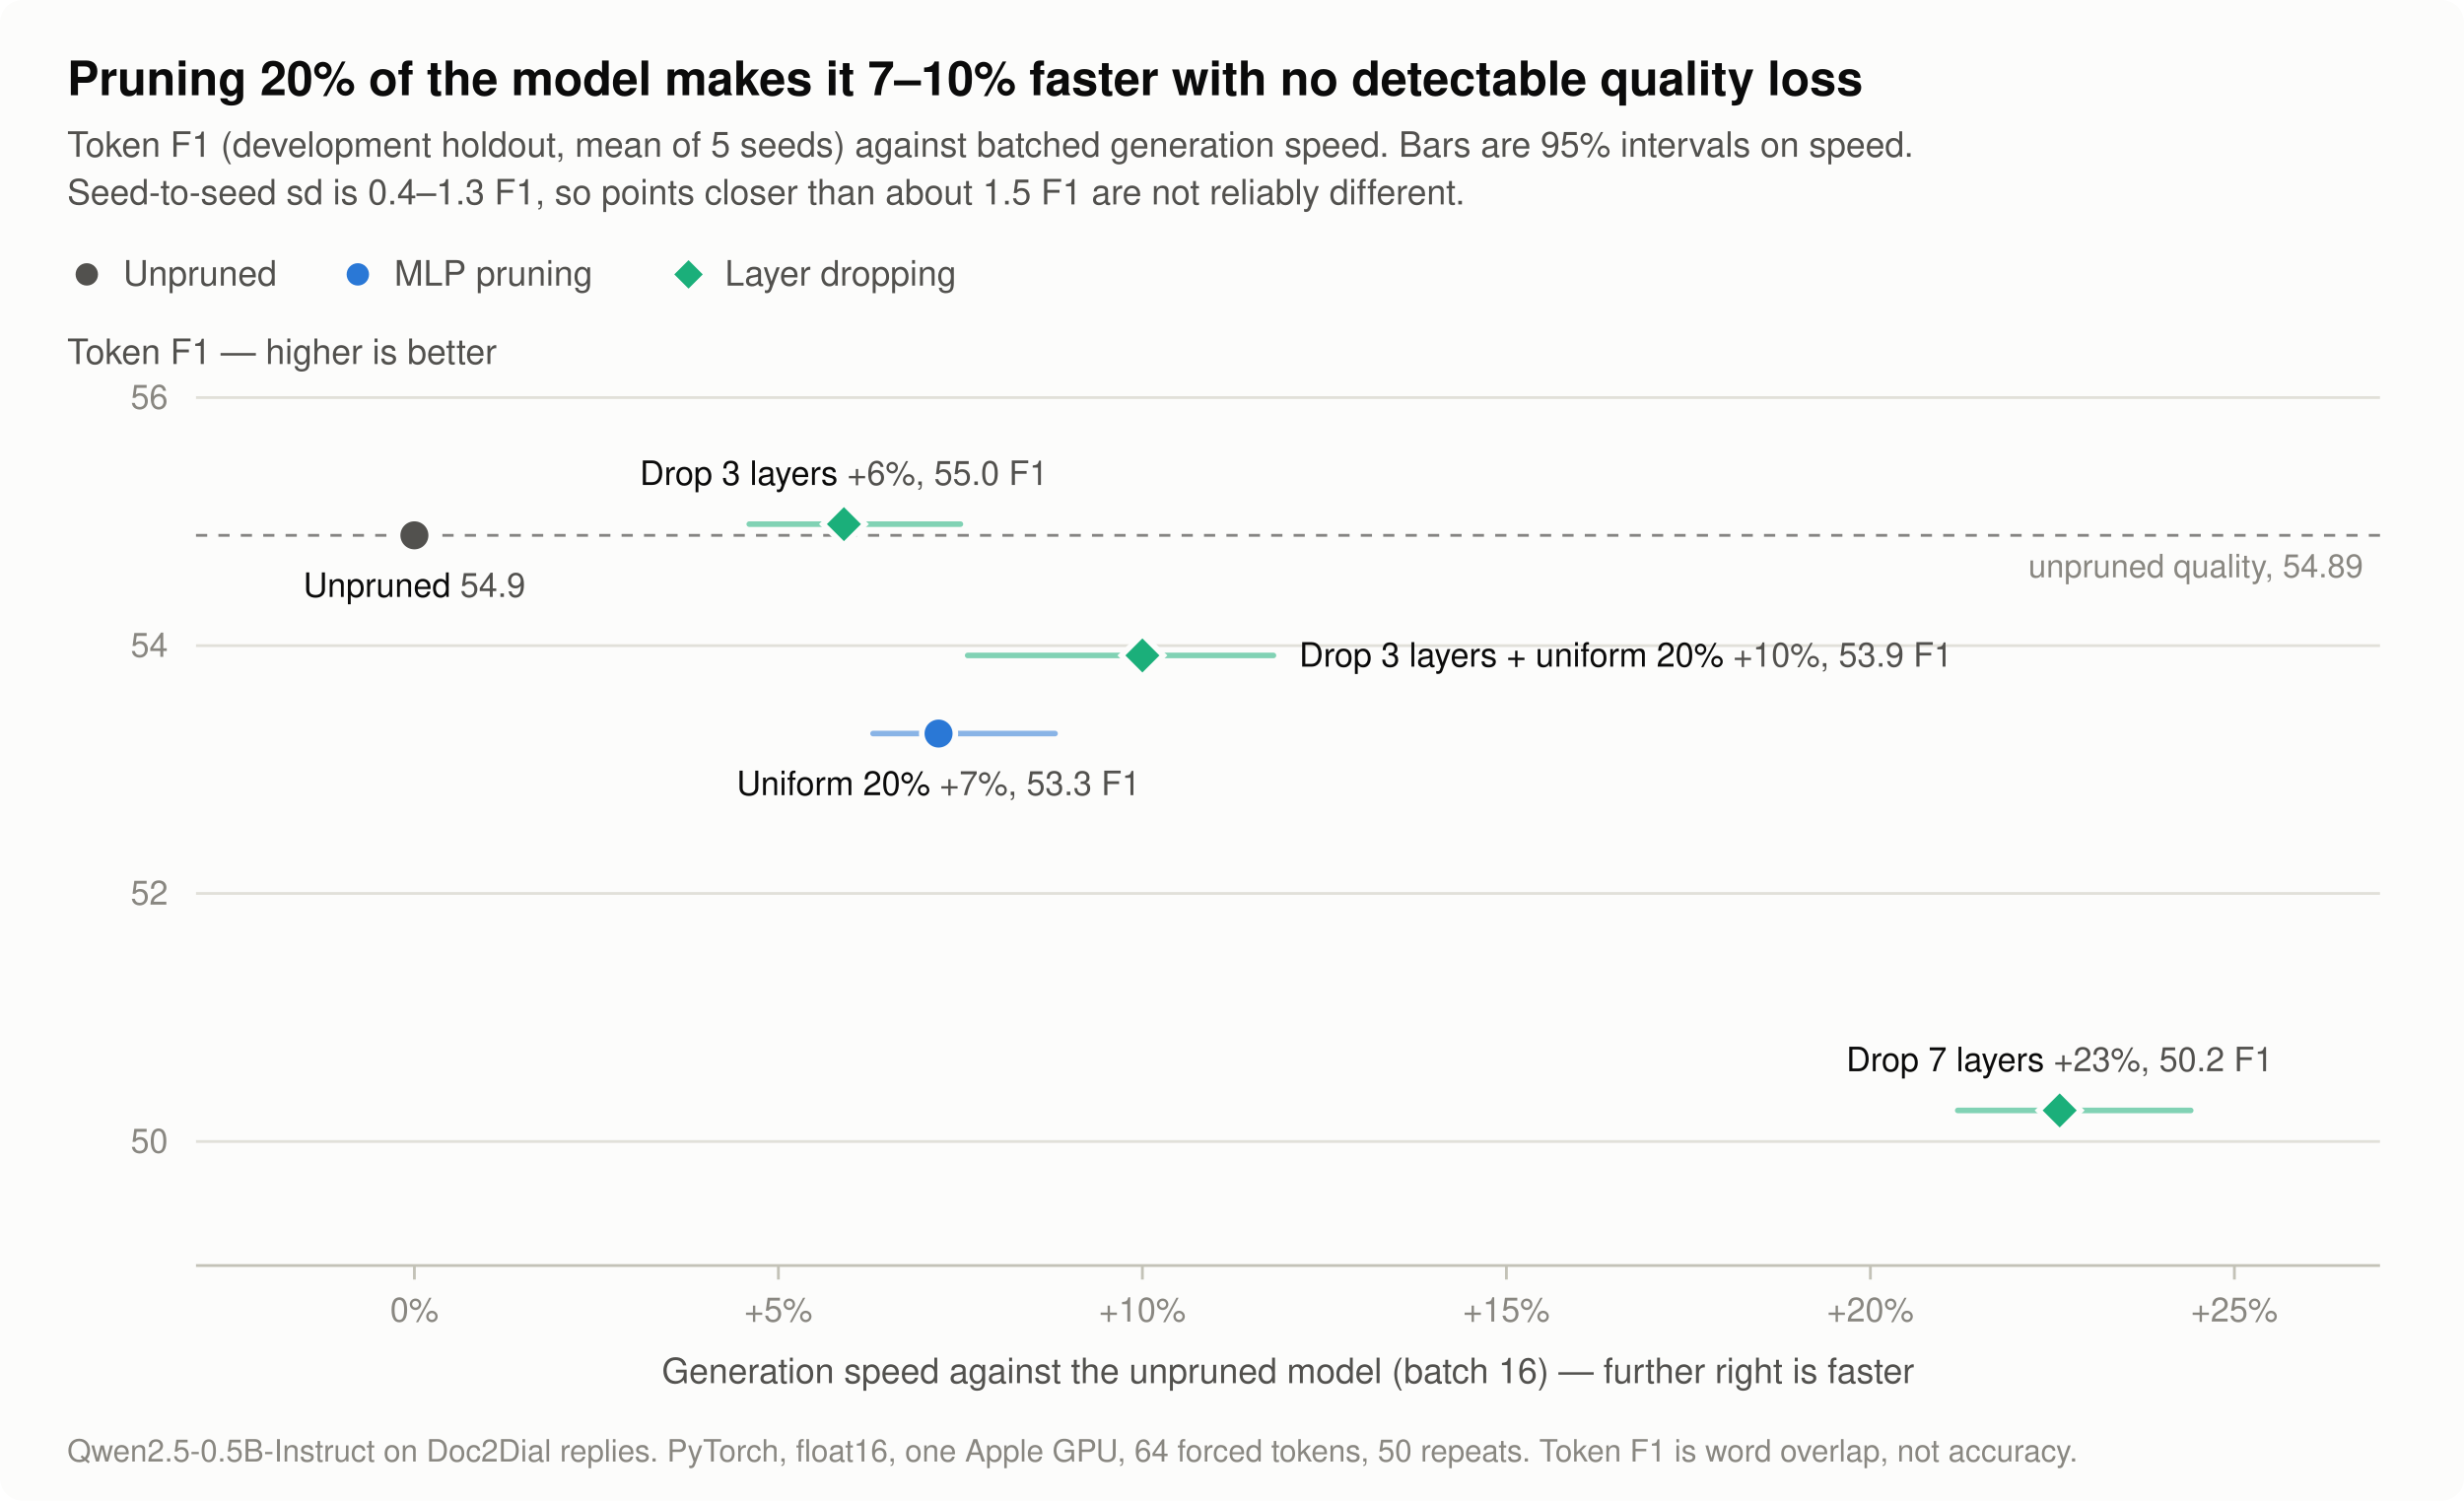
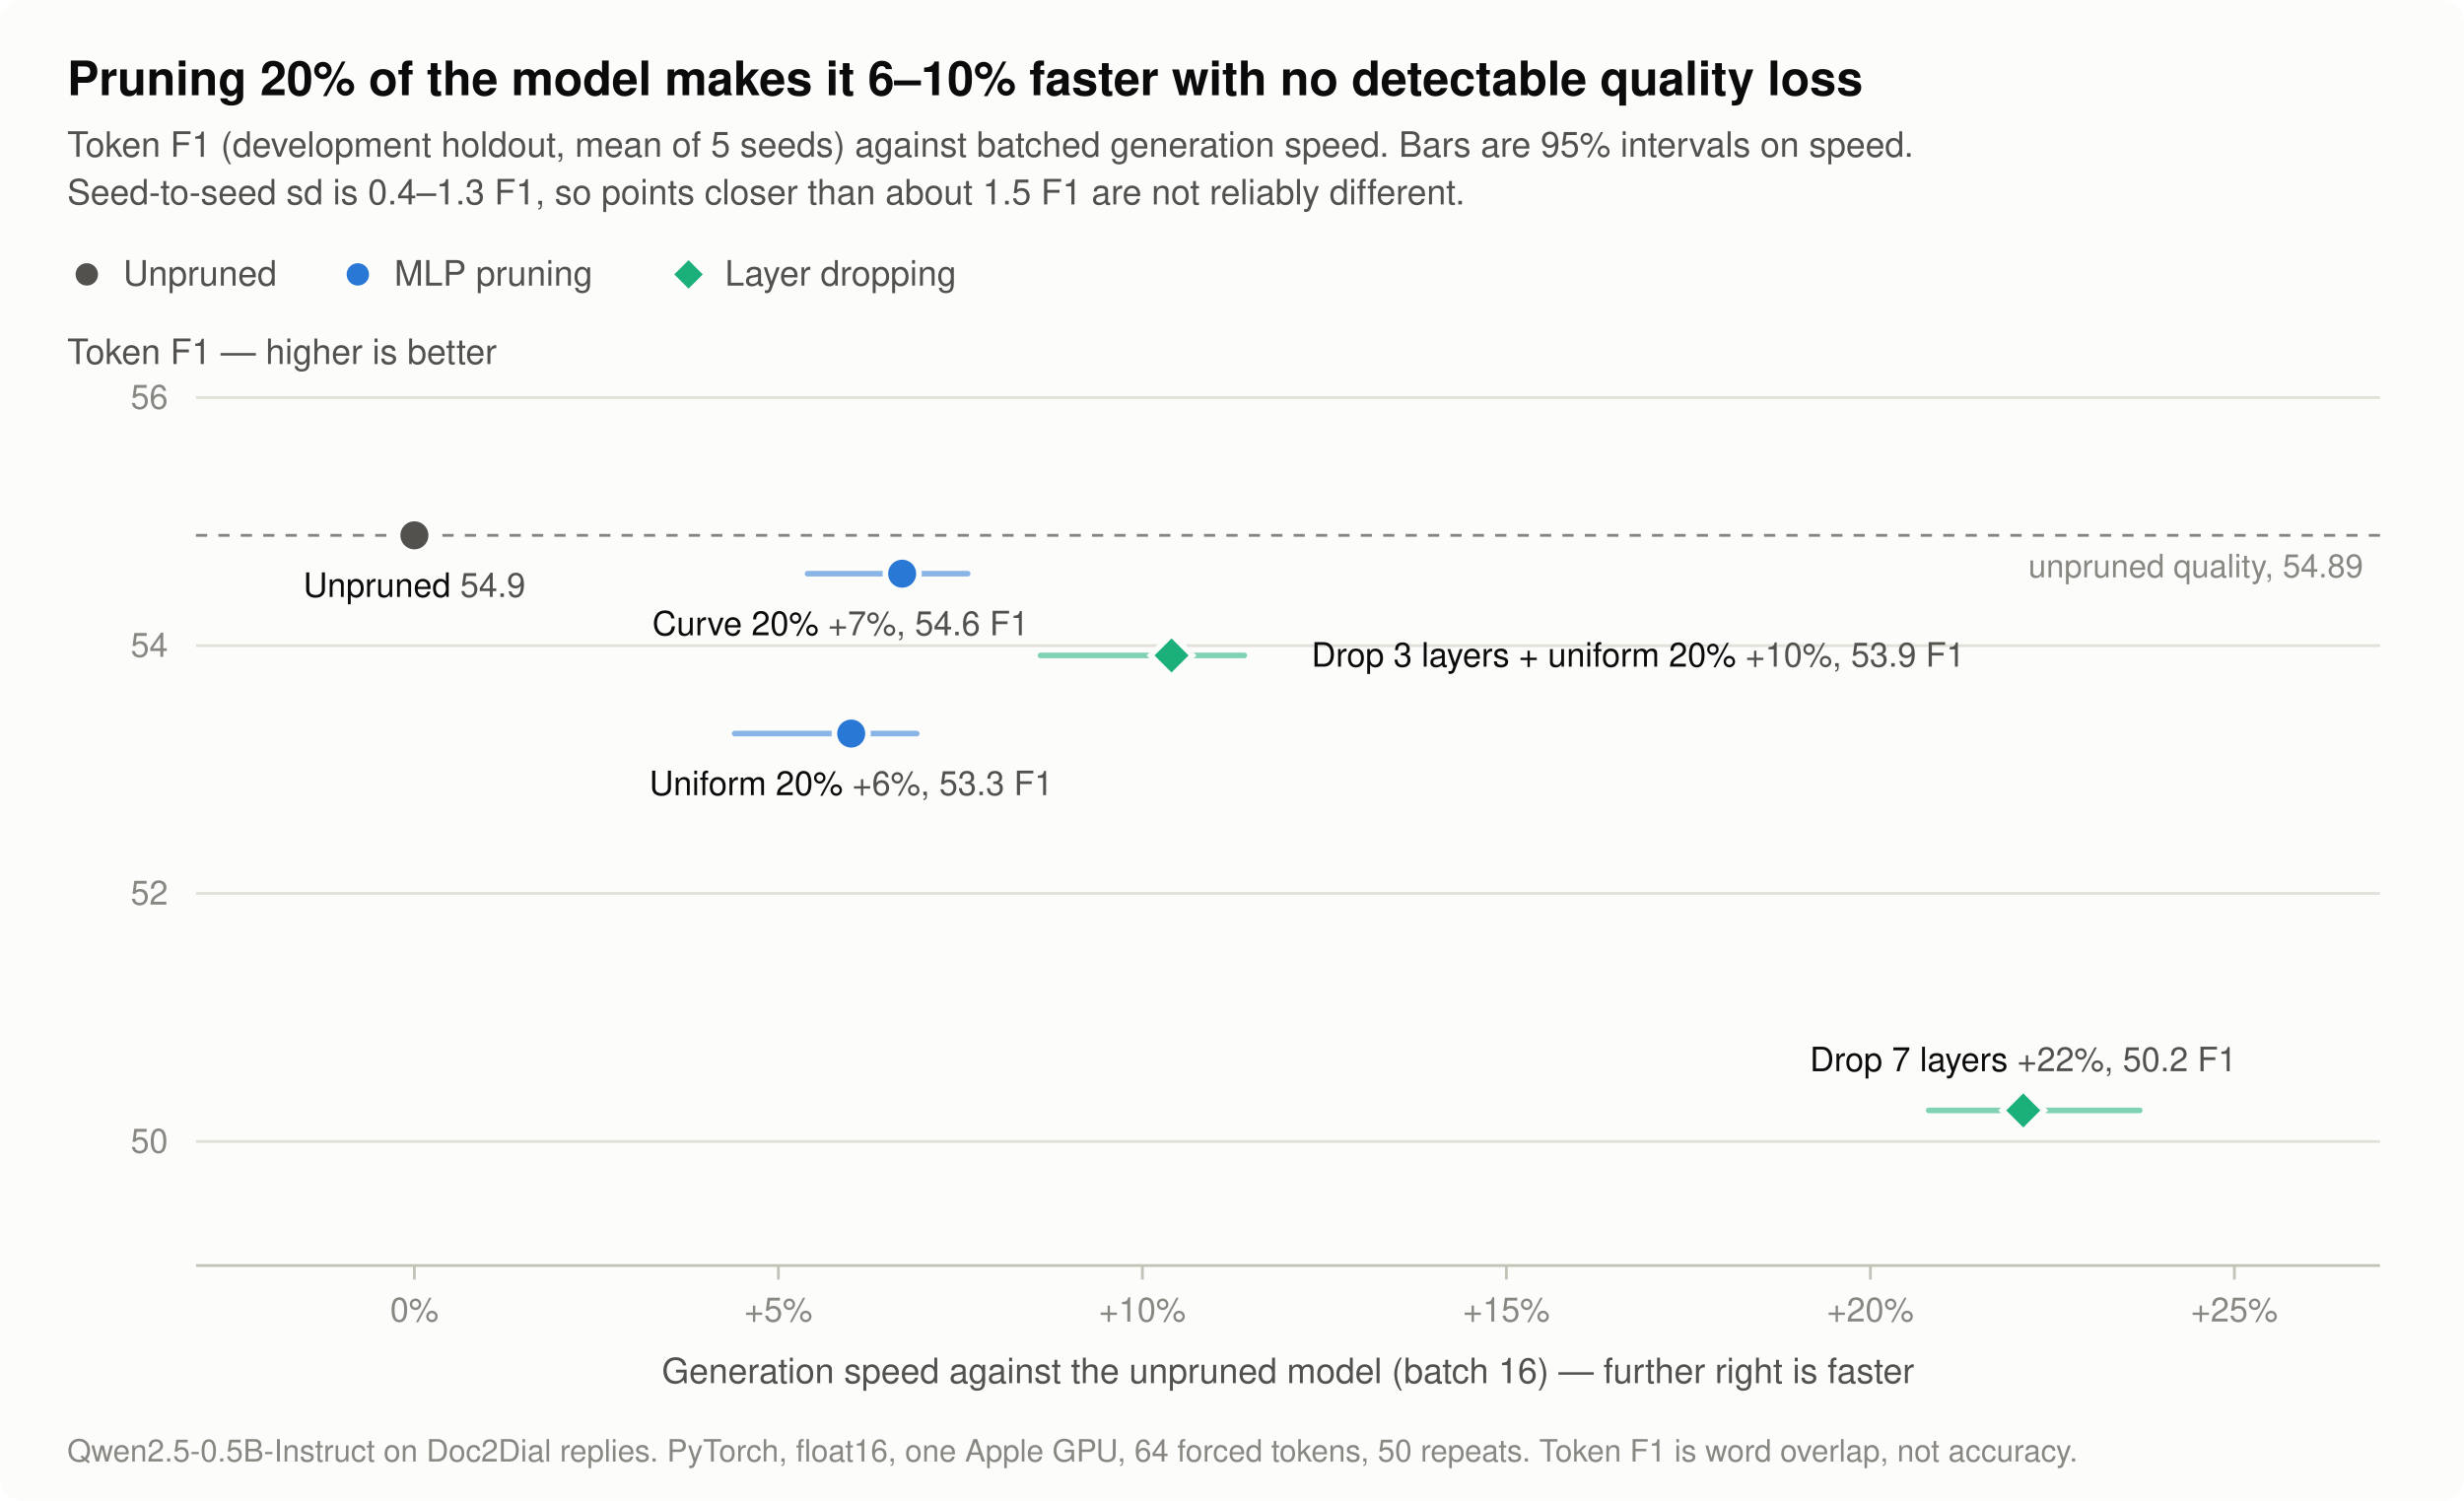
<svg xmlns="http://www.w3.org/2000/svg" viewBox="0 0 880 536" width="880" height="536" font-family="-apple-system, BlinkMacSystemFont, 'Segoe UI', Helvetica, Arial, sans-serif" role="img" aria-labelledby="t d">
  <rect width="880" height="536" rx="8" fill="#fcfcfb" />
-   <text x="24" y="34" font-size="17" font-weight="600" fill="#0b0b0b">Pruning 20% of the model makes it 7–10% faster with no detectable quality loss</text>
+   <text x="24" y="34" font-size="17" font-weight="600" fill="#0b0b0b">Pruning 20% of the model makes it 6–10% faster with no detectable quality loss</text>
  <text x="24" y="56" font-size="12.5" fill="#52514e">Token F1 (development holdout, mean of 5 seeds) against batched generation speed. Bars are 95% intervals on speed.</text>
  <text x="24" y="73" font-size="12.5" fill="#52514e">Seed-to-seed sd is 0.4–1.3 F1, so points closer than about 1.5 F1 are not reliably different.</text>
  <circle cx="31.0" cy="98.0" r="5.0" fill="#52514e" stroke="#fcfcfb" stroke-width="2" />
  <text x="44" y="102" font-size="12.5" fill="#52514e">Unpruned</text>
  <circle cx="127.8" cy="98.0" r="5.0" fill="#2a78d6" stroke="#fcfcfb" stroke-width="2" />
  <text x="140.8" y="102" font-size="12.5" fill="#52514e">MLP pruning</text>
  <path d="M245.9 91.5 L252.4 98.0 L245.9 104.5 L239.4 98.0 Z" fill="#1baf7a" stroke="#fcfcfb" stroke-width="2" />
  <text x="258.9" y="102" font-size="12.5" fill="#52514e">Layer dropping</text>
  <line x1="70" x2="850" y1="407.7" y2="407.7" stroke="#e1e0d9" stroke-width="1" />
  <text x="60" y="411.7" font-size="12" text-anchor="end" fill="#898781">50</text>
  <line x1="70" x2="850" y1="319.1" y2="319.1" stroke="#e1e0d9" stroke-width="1" />
  <text x="60" y="323.1" font-size="12" text-anchor="end" fill="#898781">52</text>
  <line x1="70" x2="850" y1="230.6" y2="230.6" stroke="#e1e0d9" stroke-width="1" />
  <text x="60" y="234.6" font-size="12" text-anchor="end" fill="#898781">54</text>
  <line x1="70" x2="850" y1="142.0" y2="142.0" stroke="#e1e0d9" stroke-width="1" />
  <text x="60" y="146.0" font-size="12" text-anchor="end" fill="#898781">56</text>
  <line x1="70" x2="850" y1="452" y2="452" stroke="#c3c2b7" stroke-width="1" />
  <line x1="148.0" x2="148.0" y1="452" y2="457" stroke="#c3c2b7" stroke-width="1" />
  <text x="148.0" y="472" font-size="12" text-anchor="middle" fill="#898781">0%</text>
  <line x1="278.0" x2="278.0" y1="452" y2="457" stroke="#c3c2b7" stroke-width="1" />
  <text x="278.0" y="472" font-size="12" text-anchor="middle" fill="#898781">+5%</text>
  <line x1="408.0" x2="408.0" y1="452" y2="457" stroke="#c3c2b7" stroke-width="1" />
  <text x="408.0" y="472" font-size="12" text-anchor="middle" fill="#898781">+10%</text>
  <line x1="538.0" x2="538.0" y1="452" y2="457" stroke="#c3c2b7" stroke-width="1" />
  <text x="538.0" y="472" font-size="12" text-anchor="middle" fill="#898781">+15%</text>
  <line x1="668.0" x2="668.0" y1="452" y2="457" stroke="#c3c2b7" stroke-width="1" />
  <text x="668.0" y="472" font-size="12" text-anchor="middle" fill="#898781">+20%</text>
  <line x1="798.0" x2="798.0" y1="452" y2="457" stroke="#c3c2b7" stroke-width="1" />
  <text x="798.0" y="472" font-size="12" text-anchor="middle" fill="#898781">+25%</text>
  <text x="460.0" y="494" font-size="12.5" text-anchor="middle" fill="#52514e">Generation speed against the unpruned model (batch 16) — further right is faster</text>
  <text x="24" y="130" font-size="12.5" fill="#52514e">Token F1 — higher is better</text>
  <line x1="70" x2="850" y1="191.2" y2="191.2" stroke="#52514e" stroke-width="1" stroke-dasharray="4 4" opacity="0.7" />
  <text x="844" y="206.2" font-size="11.5" text-anchor="end" fill="#898781">unpruned quality, 54.89</text>
-   <line x1="311.8" x2="376.8" y1="262.0" y2="262.0" stroke="#2a78d6" stroke-width="2" stroke-linecap="round" opacity="0.55" />
-   <line x1="267.6" x2="343.0" y1="187.2" y2="187.2" stroke="#1baf7a" stroke-width="2" stroke-linecap="round" opacity="0.55" />
-   <line x1="345.6" x2="454.8" y1="234.1" y2="234.1" stroke="#1baf7a" stroke-width="2" stroke-linecap="round" opacity="0.55" />
-   <line x1="699.2" x2="782.4" y1="396.6" y2="396.6" stroke="#1baf7a" stroke-width="2" stroke-linecap="round" opacity="0.55" />
+   <line x1="262.4" x2="327.4" y1="262.0" y2="262.0" stroke="#2a78d6" stroke-width="2" stroke-linecap="round" opacity="0.55" />
+   <line x1="288.4" x2="345.6" y1="204.9" y2="204.9" stroke="#2a78d6" stroke-width="2" stroke-linecap="round" opacity="0.55" />
+   <line x1="371.6" x2="444.4" y1="234.1" y2="234.1" stroke="#1baf7a" stroke-width="2" stroke-linecap="round" opacity="0.55" />
+   <line x1="688.8" x2="764.2" y1="396.6" y2="396.6" stroke="#1baf7a" stroke-width="2" stroke-linecap="round" opacity="0.55" />
  <circle cx="148.0" cy="191.2" r="6.0" fill="#52514e" stroke="#fcfcfb" stroke-width="2" />
  <text x="148.0" y="213.2" font-size="12" text-anchor="middle" fill="#0b0b0b">Unpruned <tspan fill="#52514e">54.9</tspan>
  </text>
-   <circle cx="335.2" cy="262.0" r="6.0" fill="#2a78d6" stroke="#fcfcfb" stroke-width="2" />
-   <text x="335.2" y="284.0" font-size="12" text-anchor="middle" fill="#0b0b0b">Uniform 20% <tspan fill="#52514e">+7%, 53.3 F1</tspan>
+   <circle cx="304.0" cy="262.0" r="6.0" fill="#2a78d6" stroke="#fcfcfb" stroke-width="2" />
+   <text x="304.0" y="284.0" font-size="12" text-anchor="middle" fill="#0b0b0b">Uniform 20% <tspan fill="#52514e">+6%, 53.3 F1</tspan>
  </text>
-   <path d="M301.4 179.7 L308.9 187.2 L301.4 194.7 L293.9 187.2 Z" fill="#1baf7a" stroke="#fcfcfb" stroke-width="2" />
-   <text x="301.4" y="173.2" font-size="12" text-anchor="middle" fill="#0b0b0b">Drop 3 layers <tspan fill="#52514e">+6%, 55.0 F1</tspan>
+   <circle cx="322.2" cy="204.9" r="6.0" fill="#2a78d6" stroke="#fcfcfb" stroke-width="2" />
+   <text x="300.2" y="226.9" font-size="12" text-anchor="middle" fill="#0b0b0b">Curve 20% <tspan fill="#52514e">+7%, 54.6 F1</tspan>
  </text>
-   <path d="M408.0 226.6 L415.5 234.1 L408.0 241.6 L400.5 234.1 Z" fill="#1baf7a" stroke="#fcfcfb" stroke-width="2" />
-   <text x="464.0" y="238.1" font-size="12" text-anchor="start" fill="#0b0b0b">Drop 3 layers + uniform 20% <tspan fill="#52514e">+10%, 53.9 F1</tspan>
+   <path d="M418.4 226.6 L425.9 234.1 L418.4 241.6 L410.9 234.1 Z" fill="#1baf7a" stroke="#fcfcfb" stroke-width="2" />
+   <text x="468.4" y="238.1" font-size="12" text-anchor="start" fill="#0b0b0b">Drop 3 layers + uniform 20% <tspan fill="#52514e">+10%, 53.9 F1</tspan>
  </text>
-   <path d="M735.6 389.1 L743.1 396.6 L735.6 404.1 L728.1 396.6 Z" fill="#1baf7a" stroke="#fcfcfb" stroke-width="2" />
-   <text x="735.6" y="382.6" font-size="12" text-anchor="middle" fill="#0b0b0b">Drop 7 layers <tspan fill="#52514e">+23%, 50.2 F1</tspan>
+   <path d="M722.6 389.1 L730.1 396.6 L722.6 404.1 L715.1 396.6 Z" fill="#1baf7a" stroke="#fcfcfb" stroke-width="2" />
+   <text x="722.6" y="382.6" font-size="12" text-anchor="middle" fill="#0b0b0b">Drop 7 layers <tspan fill="#52514e">+22%, 50.2 F1</tspan>
  </text>
  <text x="24" y="522" font-size="11" fill="#898781">Qwen2.5-0.5B-Instruct on Doc2Dial replies. PyTorch, float16, one Apple GPU, 64 forced tokens, 50 repeats. Token F1 is word overlap, not accuracy.</text>
</svg>
